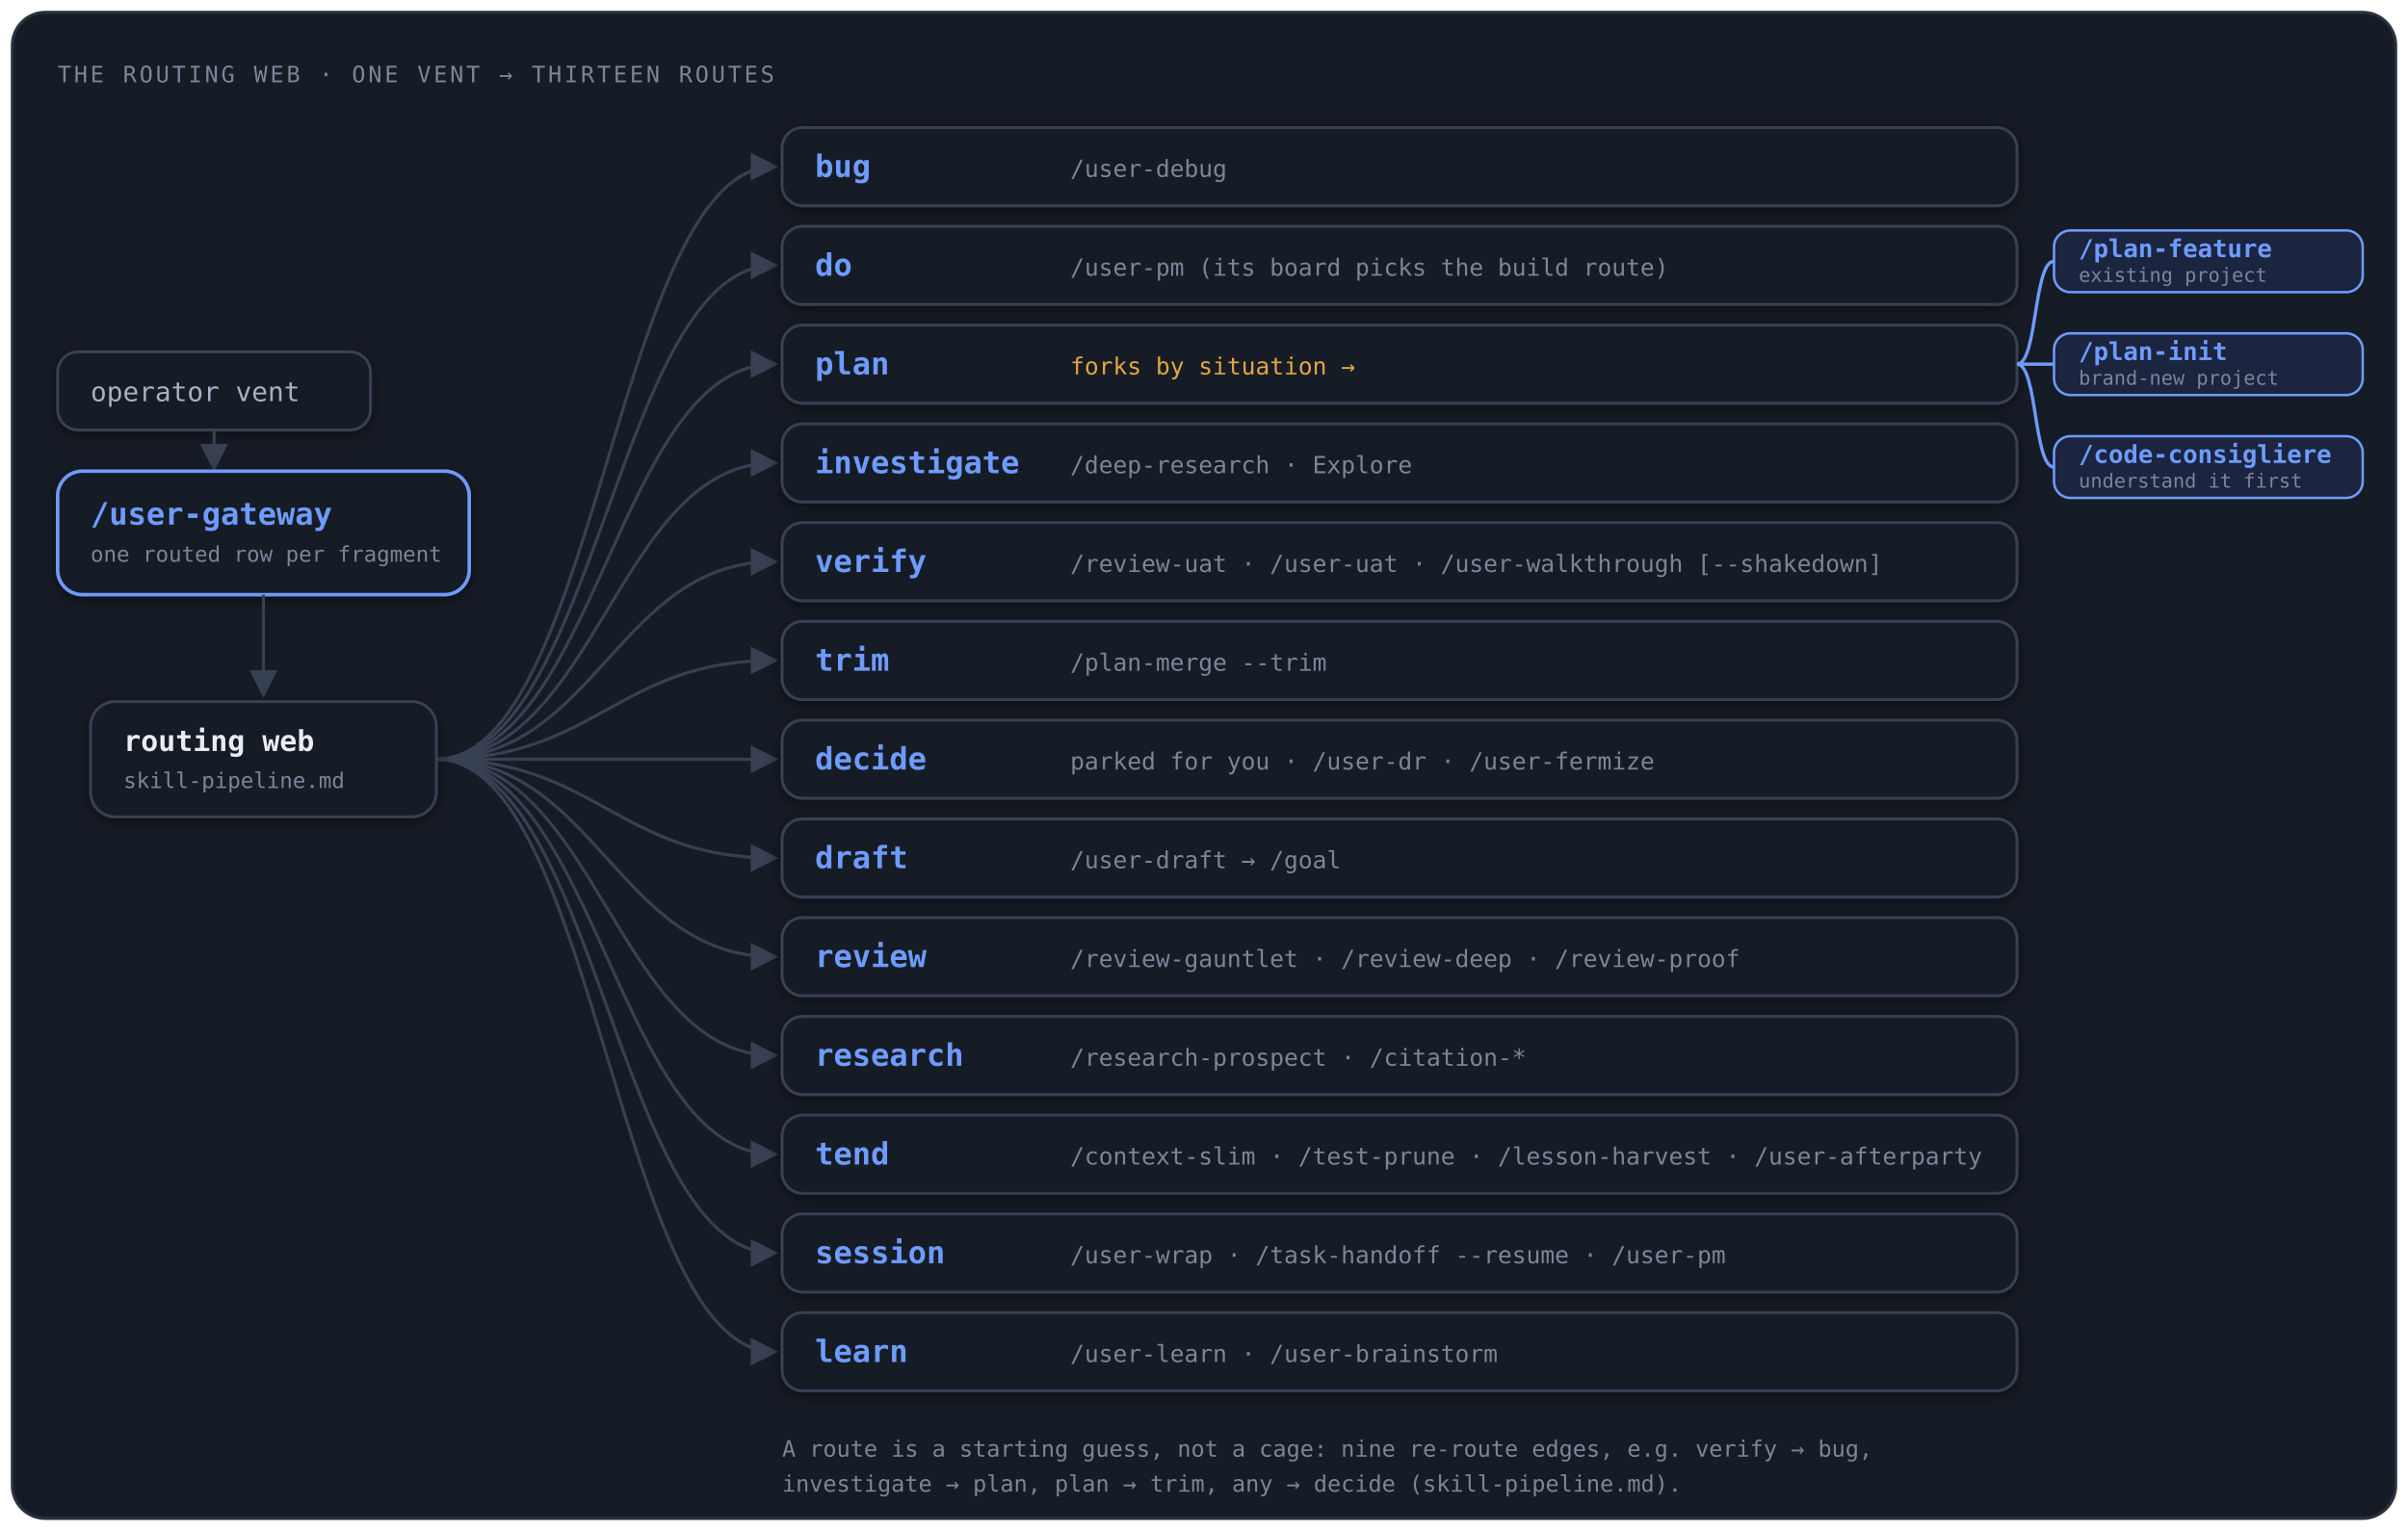
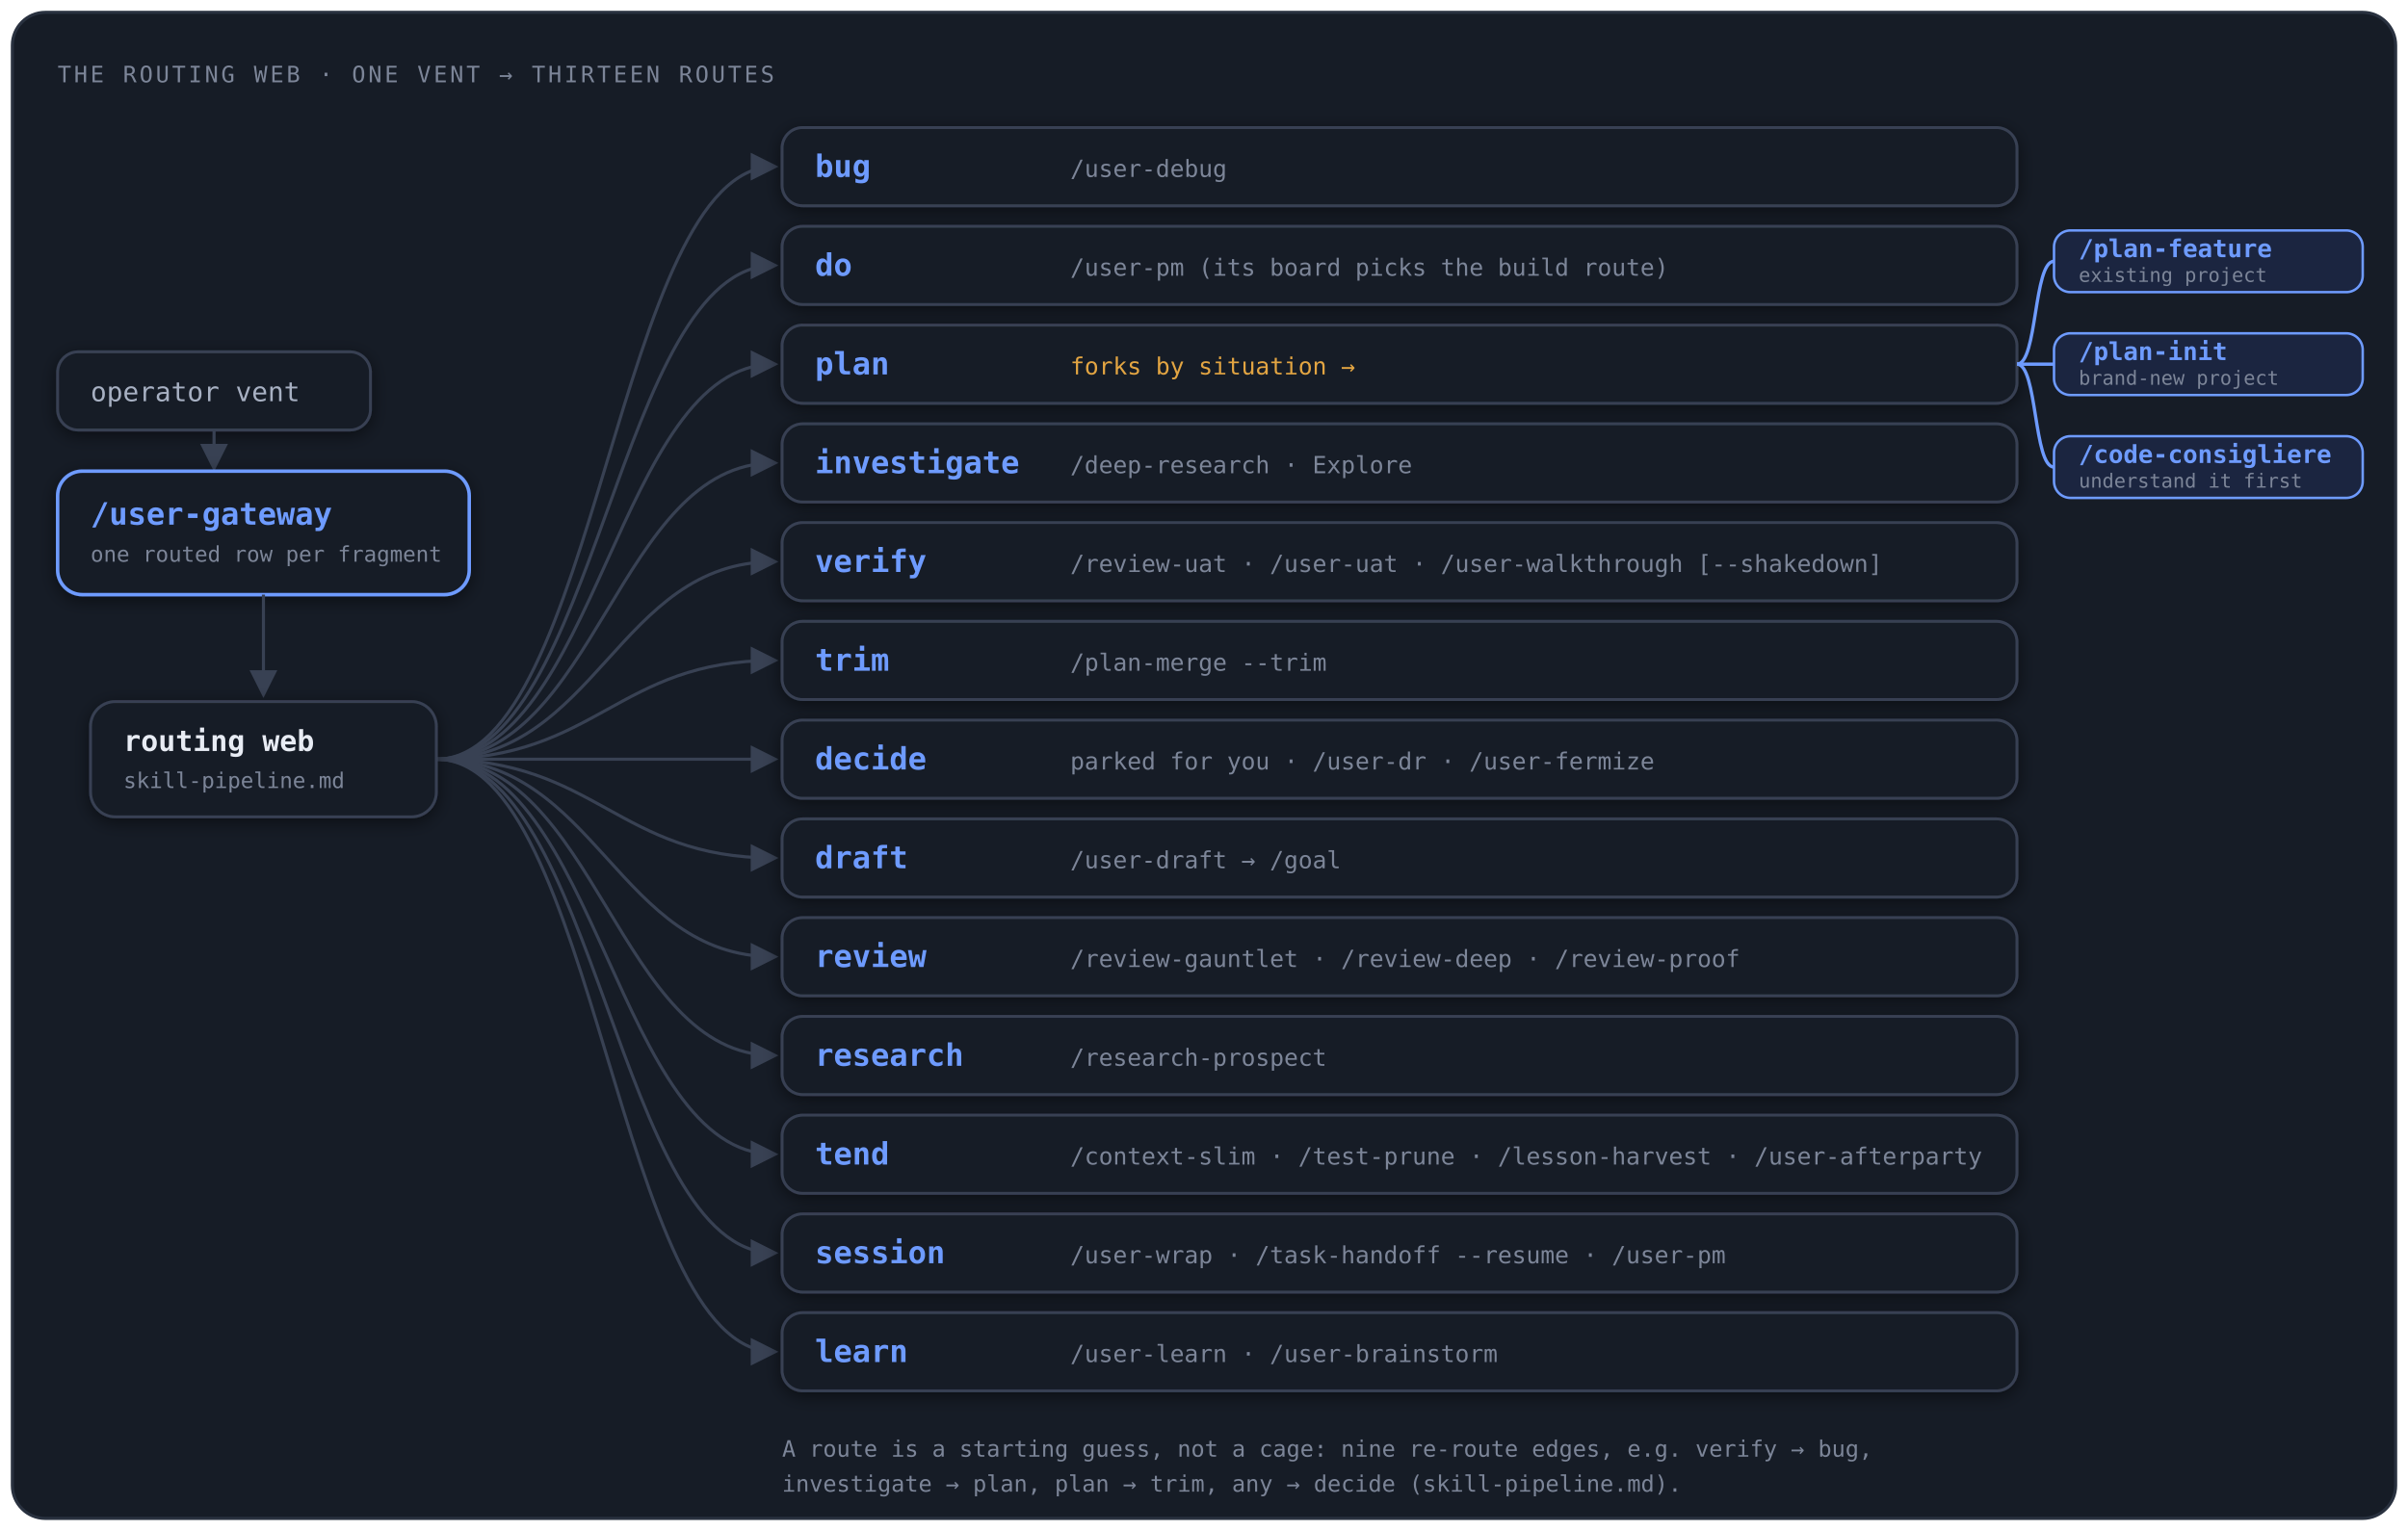
<svg xmlns="http://www.w3.org/2000/svg" viewBox="0 0 1170 744" font-family="ui-monospace,'Cascadia Code','SF Mono',Consolas,'Roboto Mono',monospace" role="img" aria-label="The routing web: an operator vent goes through user-gateway to thirteen routes: bug, do, plan, investigate, verify, trim, decide, draft, review, research, tend, session and learn. The plan route forks to plan-feature, plan-init or code-consigliere. Routes are a starting guess with nine re-route edges.">
  <defs>
    <marker id="ar-dark" markerWidth="9" markerHeight="9" refX="7.5" refY="4.5" orient="auto">
      <path d="M0,0 L9,4.5 L0,9 Z" fill="#384153" />
    </marker>
    <filter id="sh-dark" x="-20%" y="-40%" width="140%" height="180%">
      <feDropShadow dx="0" dy="2" stdDeviation="4" flood-color="rgba(0,0,0,.5)" />
    </filter>
  </defs>
  <style>
    .bg{fill:#161C26;stroke:#29313F;stroke-width:1.5}
    .fan{fill:none;stroke:#384153;stroke-width:1.5}
    .fork{fill:none;stroke:#6E9BFF;stroke-width:1.6}
    .rail rect{fill:#161C26;stroke:#384153;stroke-width:1.4;filter:url(#sh-dark)}
    .rail-name{fill:#6E9BFF;font-size:15px;font-weight:600}
    .rail-dest{fill:#7C8598;font-size:11.5px}
    .rail-sub{fill:#E3A542;font-size:11.5px}
    .innode rect{fill:#161C26;stroke:#384153;stroke-width:1.4;filter:url(#sh-dark)}
    .innode.gw rect{stroke:#6E9BFF;stroke-width:1.7}
    .in-t{fill:#A7B0C2;font-size:13px}
    .gw-cmd{fill:#6E9BFF;font-size:15px;font-weight:600}
    .gw-sub{fill:#7C8598;font-size:10.5px}
    .hub-t{fill:#E8ECF4;font-size:14px;font-weight:600}
    .hub-sub{fill:#7C8598;font-size:10.5px}
    .chip rect{fill:#1B2540;stroke:#6E9BFF;stroke-width:1.2}
    .chip-cmd{fill:#6E9BFF;font-size:12px;font-weight:600}
    .chip-lbl{fill:#7C8598;font-size:9.5px}
    .title{fill:#7C8598;font-size:11px;letter-spacing:.12em}
    .note{fill:#7C8598;font-size:11px}
  </style>
  <rect class="bg" x="6" y="6" width="1158" height="732" rx="16" />
  <text class="title" x="28" y="40">THE ROUTING WEB · ONE VENT  →  THIRTEEN ROUTES</text>
  <g>
    <path class="fan" marker-end="url(#ar-dark)" d="M212,369 C 290,369 300,81 376,81" />
    <path class="fan" marker-end="url(#ar-dark)" d="M212,369 C 290,369 300,129 376,129" />
    <path class="fan" marker-end="url(#ar-dark)" d="M212,369 C 290,369 300,177 376,177" />
    <path class="fan" marker-end="url(#ar-dark)" d="M212,369 C 290,369 300,225 376,225" />
    <path class="fan" marker-end="url(#ar-dark)" d="M212,369 C 290,369 300,273 376,273" />
    <path class="fan" marker-end="url(#ar-dark)" d="M212,369 C 290,369 300,321 376,321" />
    <path class="fan" marker-end="url(#ar-dark)" d="M212,369 C 290,369 300,369 376,369" />
    <path class="fan" marker-end="url(#ar-dark)" d="M212,369 C 290,369 300,417 376,417" />
    <path class="fan" marker-end="url(#ar-dark)" d="M212,369 C 290,369 300,465 376,465" />
    <path class="fan" marker-end="url(#ar-dark)" d="M212,369 C 290,369 300,513 376,513" />
    <path class="fan" marker-end="url(#ar-dark)" d="M212,369 C 290,369 300,561 376,561" />
    <path class="fan" marker-end="url(#ar-dark)" d="M212,369 C 290,369 300,609 376,609" />
    <path class="fan" marker-end="url(#ar-dark)" d="M212,369 C 290,369 300,657 376,657" />
  </g>
  <g class="innode vent">
    <rect x="28" y="171" width="152" height="38" rx="10" />
    <text class="in-t" x="44" y="195">operator vent</text>
  </g>
  <path class="fan" marker-end="url(#ar-dark)" d="M104,209 L104,227" />
  <g class="innode gw">
    <rect x="28" y="229" width="200" height="60" rx="12" />
    <text class="gw-cmd" x="44" y="255">/user-gateway</text>
    <text class="gw-sub" x="44" y="273">one routed row per fragment</text>
  </g>
  <path class="fan" marker-end="url(#ar-dark)" d="M128,289 L128,337" />
  <g class="innode hub">
    <rect x="44" y="341" width="168" height="56" rx="12" />
    <text class="hub-t" x="60" y="365">routing web</text>
    <text class="hub-sub" x="60" y="383">skill-pipeline.md</text>
  </g>
  <g>
    <g class="rail">
      <rect x="380" y="62" width="600" height="38" rx="10" />
      <text class="rail-name" x="396" y="86">bug</text>
      <text class="rail-dest" x="520" y="86">/user-debug</text>
    </g>
    <g class="rail">
      <rect x="380" y="110" width="600" height="38" rx="10" />
      <text class="rail-name" x="396" y="134">do</text>
      <text class="rail-dest" x="520" y="134">/user-pm  (its board picks the build route)</text>
    </g>
    <g class="rail">
      <rect x="380" y="158" width="600" height="38" rx="10" />
      <text class="rail-name" x="396" y="182">plan</text>
      <text class="rail-sub" x="520" y="182">forks by situation  →</text>
    </g>
    <g class="rail">
      <rect x="380" y="206" width="600" height="38" rx="10" />
      <text class="rail-name" x="396" y="230">investigate</text>
      <text class="rail-dest" x="520" y="230">/deep-research · Explore</text>
    </g>
    <g class="rail">
      <rect x="380" y="254" width="600" height="38" rx="10" />
      <text class="rail-name" x="396" y="278">verify</text>
      <text class="rail-dest" x="520" y="278">/review-uat · /user-uat · /user-walkthrough [--shakedown]</text>
    </g>
    <g class="rail">
      <rect x="380" y="302" width="600" height="38" rx="10" />
      <text class="rail-name" x="396" y="326">trim</text>
      <text class="rail-dest" x="520" y="326">/plan-merge --trim</text>
    </g>
    <g class="rail">
      <rect x="380" y="350" width="600" height="38" rx="10" />
      <text class="rail-name" x="396" y="374">decide</text>
      <text class="rail-dest" x="520" y="374">parked for you · /user-dr · /user-fermize</text>
    </g>
    <g class="rail">
      <rect x="380" y="398" width="600" height="38" rx="10" />
      <text class="rail-name" x="396" y="422">draft</text>
      <text class="rail-dest" x="520" y="422">/user-draft  →  /goal</text>
    </g>
    <g class="rail">
      <rect x="380" y="446" width="600" height="38" rx="10" />
      <text class="rail-name" x="396" y="470">review</text>
      <text class="rail-dest" x="520" y="470">/review-gauntlet · /review-deep · /review-proof</text>
    </g>
    <g class="rail">
      <rect x="380" y="494" width="600" height="38" rx="10" />
      <text class="rail-name" x="396" y="518">research</text>
-       <text class="rail-dest" x="520" y="518">/research-prospect · /citation-*</text>
+       <text class="rail-dest" x="520" y="518">/research-prospect</text>
    </g>
    <g class="rail">
      <rect x="380" y="542" width="600" height="38" rx="10" />
      <text class="rail-name" x="396" y="566">tend</text>
      <text class="rail-dest" x="520" y="566">/context-slim · /test-prune · /lesson-harvest · /user-afterparty</text>
    </g>
    <g class="rail">
      <rect x="380" y="590" width="600" height="38" rx="10" />
      <text class="rail-name" x="396" y="614">session</text>
      <text class="rail-dest" x="520" y="614">/user-wrap · /task-handoff --resume · /user-pm</text>
    </g>
    <g class="rail">
      <rect x="380" y="638" width="600" height="38" rx="10" />
      <text class="rail-name" x="396" y="662">learn</text>
      <text class="rail-dest" x="520" y="662">/user-learn · /user-brainstorm</text>
    </g>
  </g>
  <path class="fork" d="M980,177 C 990,177 988,127 998,127" />
  <g class="chip">
    <rect x="998" y="112" width="150" height="30" rx="8" />
    <text class="chip-cmd" x="1010" y="125">/plan-feature</text>
    <text class="chip-lbl" x="1010" y="137">existing project</text>
  </g>
  <path class="fork" d="M980,177 C 990,177 988,177 998,177" />
  <g class="chip">
    <rect x="998" y="162" width="150" height="30" rx="8" />
    <text class="chip-cmd" x="1010" y="175">/plan-init</text>
    <text class="chip-lbl" x="1010" y="187">brand-new project</text>
  </g>
  <path class="fork" d="M980,177 C 990,177 988,227 998,227" />
  <g class="chip">
    <rect x="998" y="212" width="150" height="30" rx="8" />
    <text class="chip-cmd" x="1010" y="225">/code-consigliere</text>
    <text class="chip-lbl" x="1010" y="237">understand it first</text>
  </g>
  <text class="note" x="380" y="708">A route is a starting guess, not a cage: nine re-route edges, e.g. verify → bug,</text>
  <text class="note" x="380" y="725">investigate → plan, plan → trim, any → decide (skill-pipeline.md).</text>
</svg>
